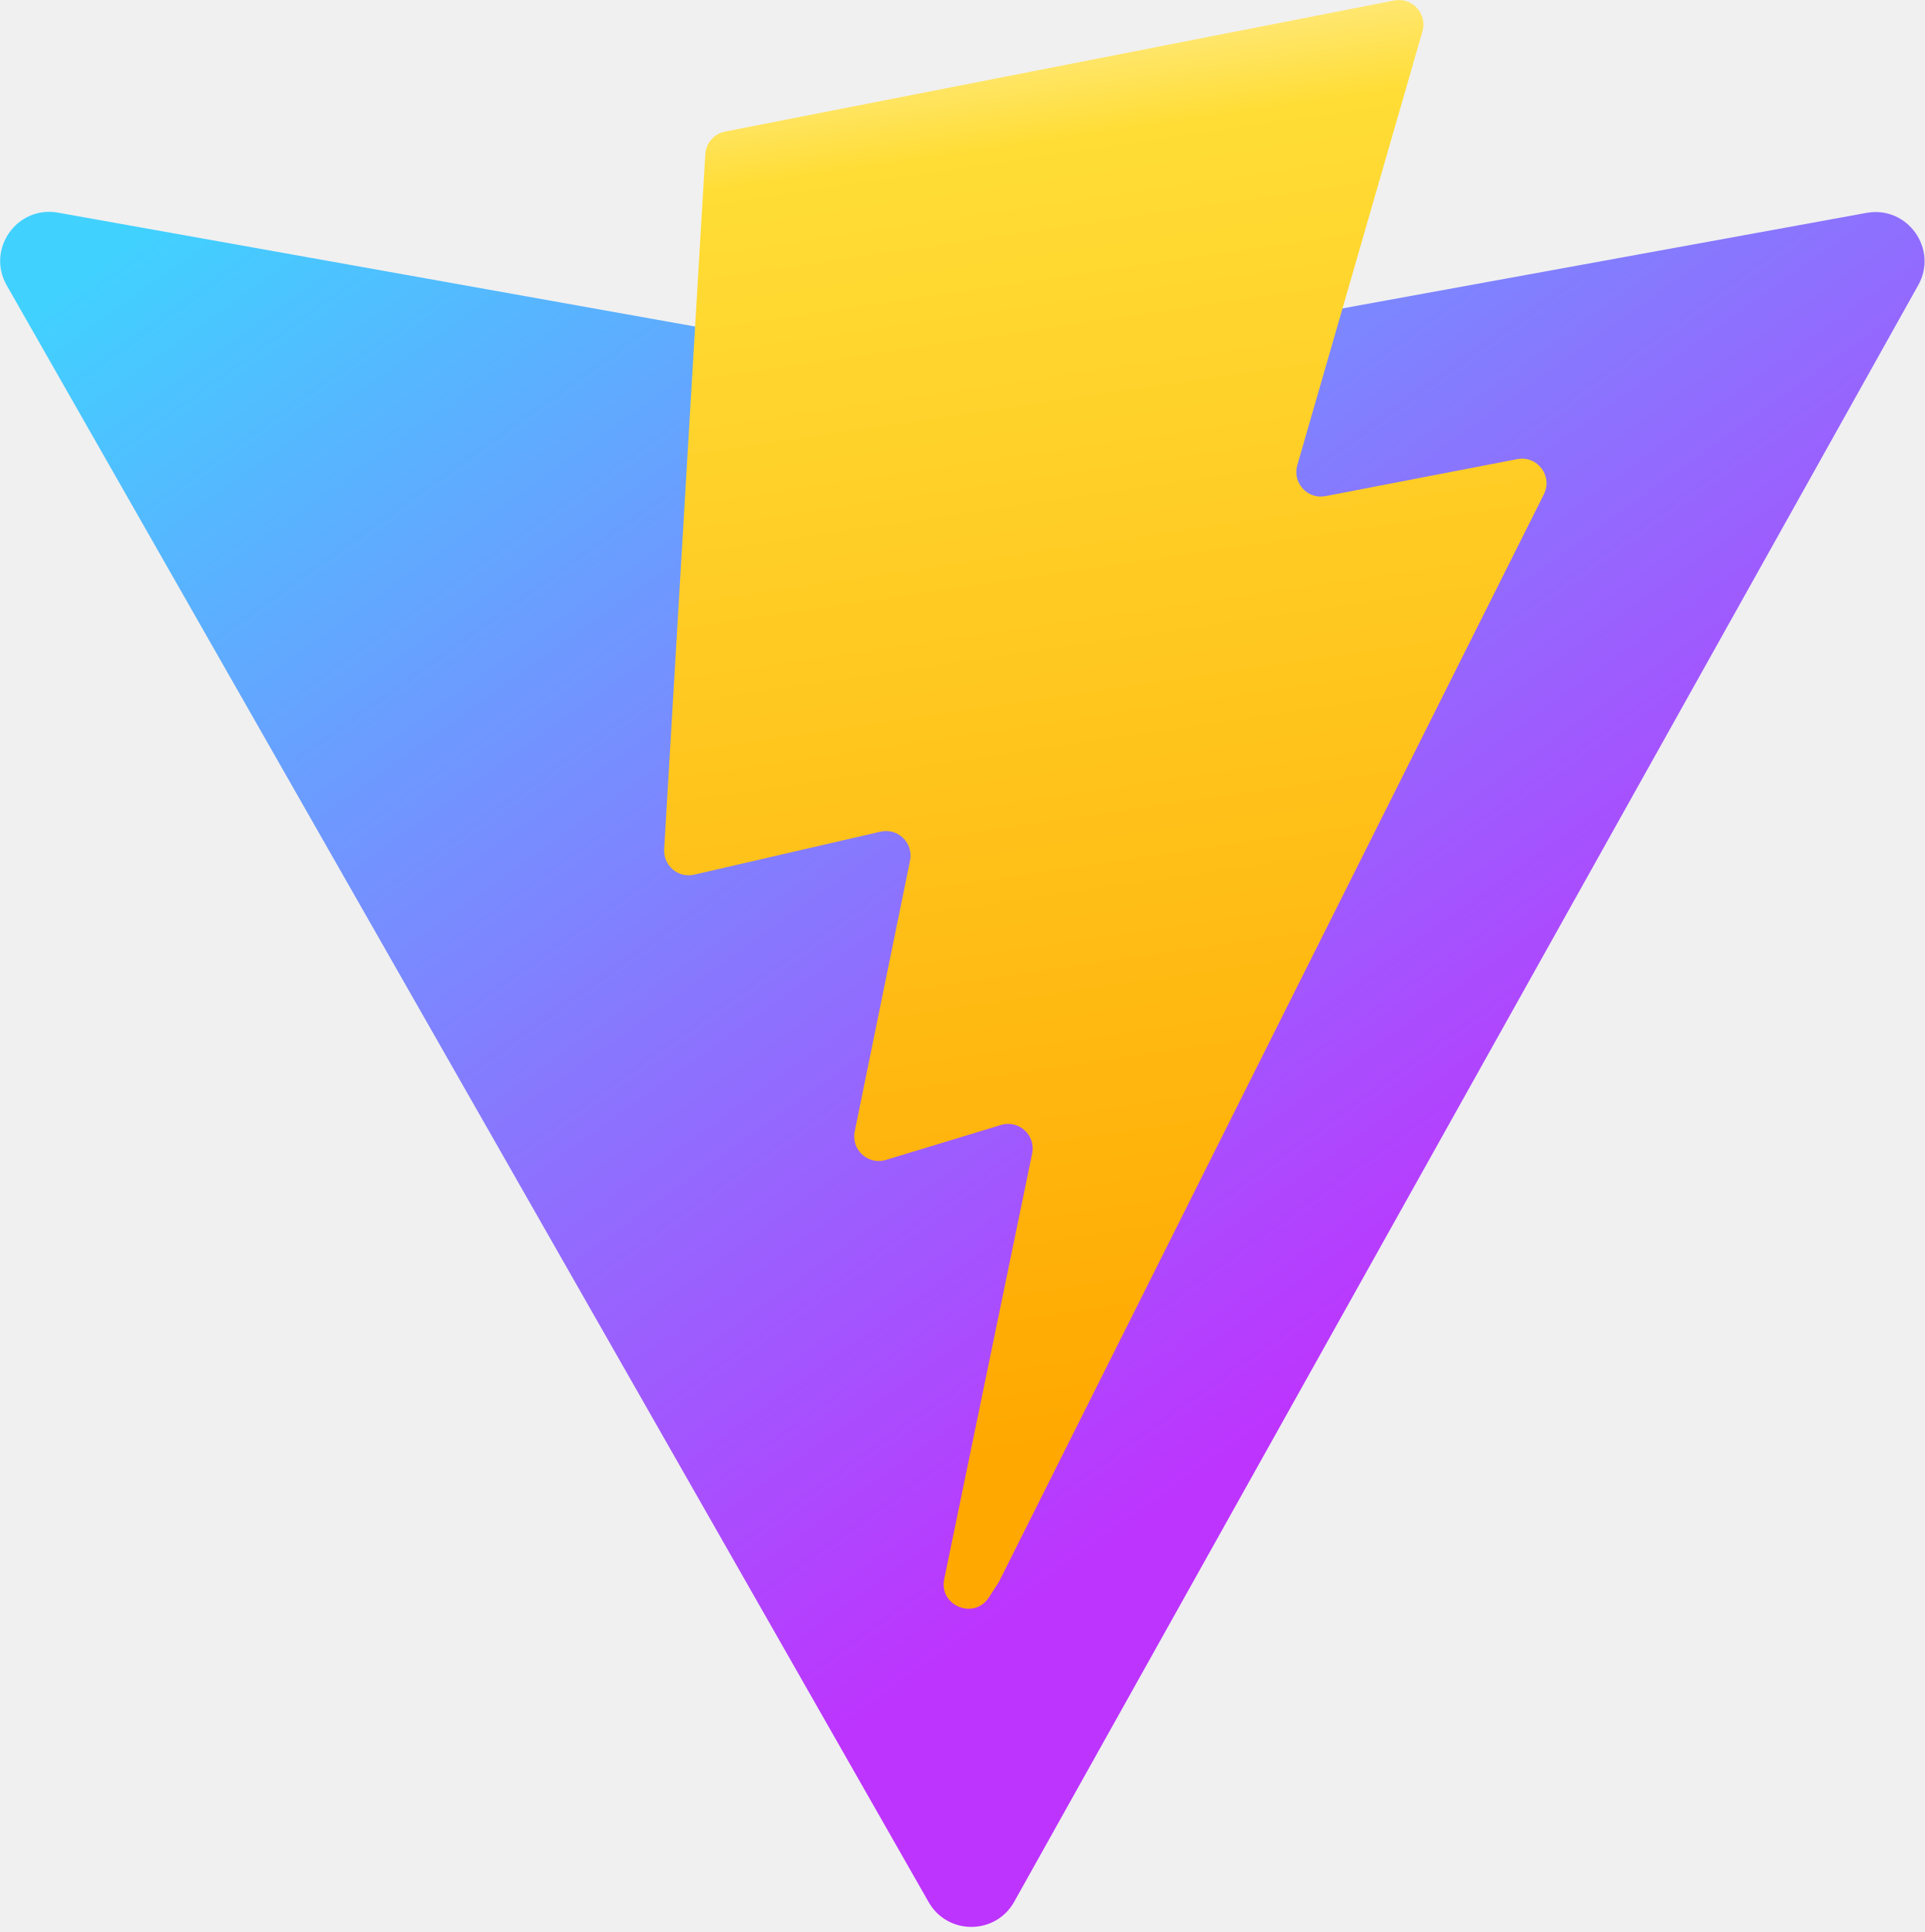
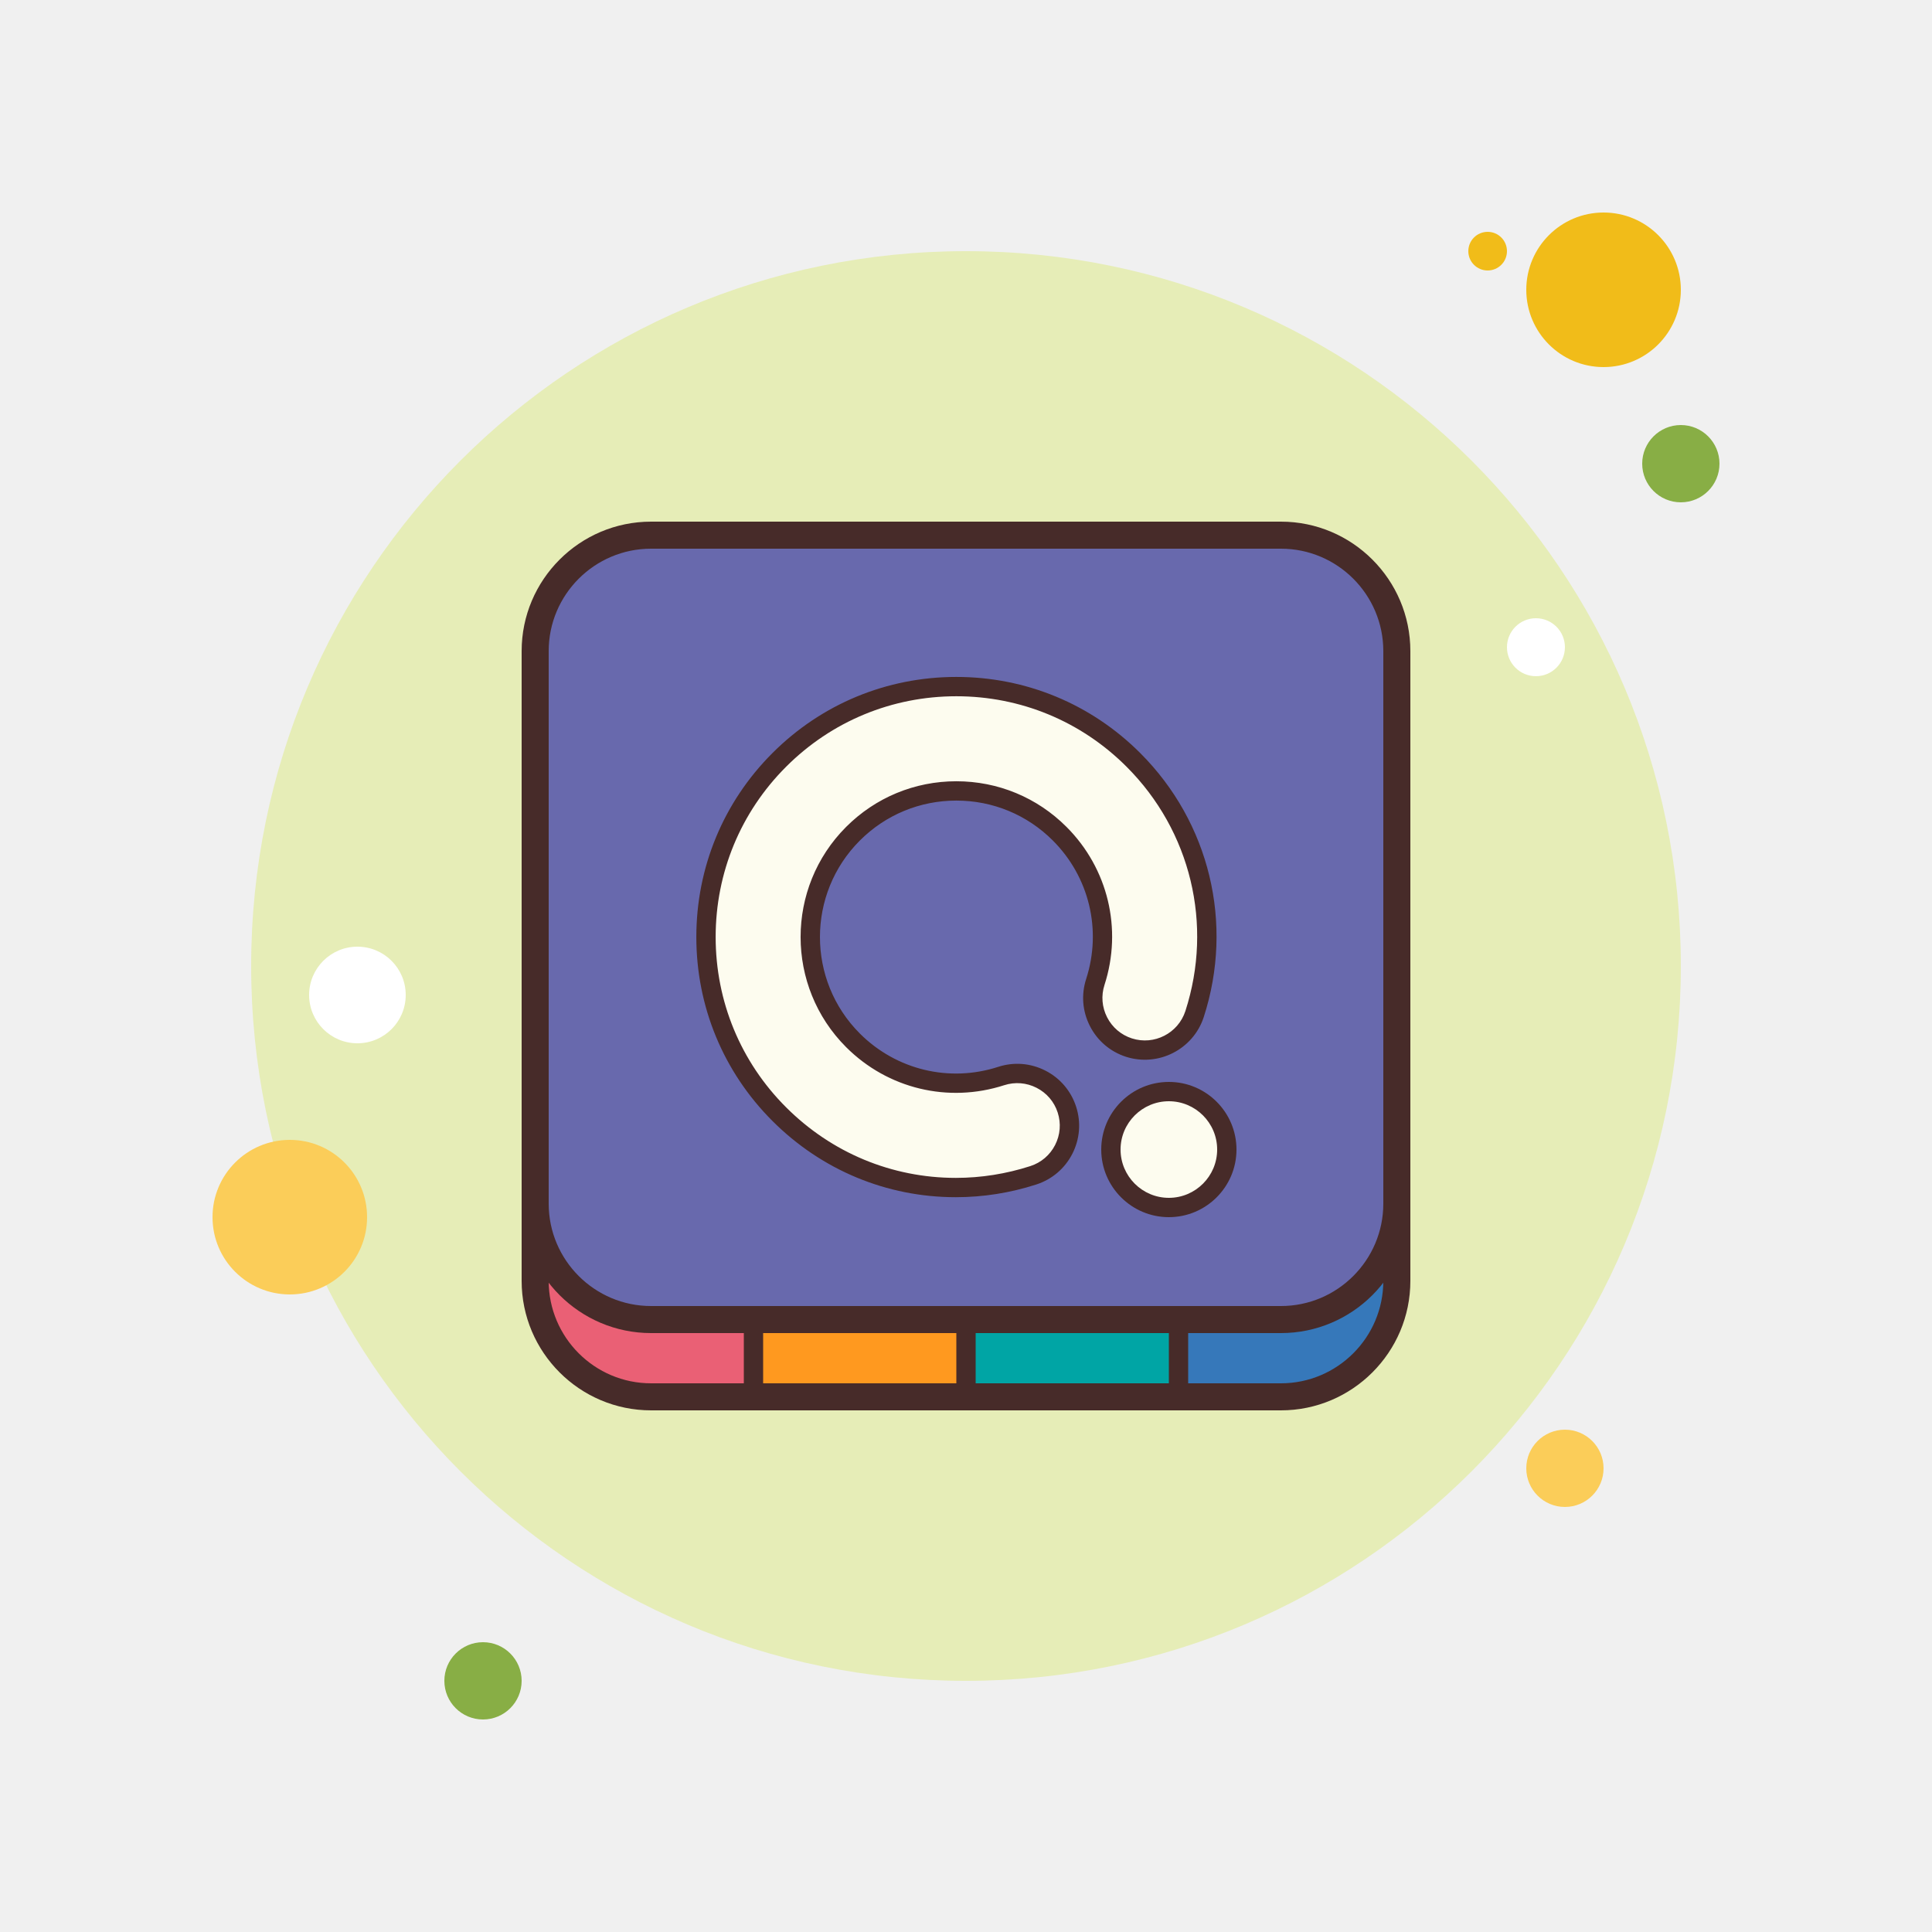
- <svg xmlns="http://www.w3.org/2000/svg" aria-hidden="true" role="img" class="iconify iconify--logos" width="31.88" height="32" preserveAspectRatio="xMidYMid meet" viewBox="0 0 256 257">
-   <defs>
-     <linearGradient id="IconifyId1813088fe1fbc01fb466" x1="-.828%" x2="57.636%" y1="7.652%" y2="78.411%">
-       <stop offset="0%" stop-color="#41D1FF" />
-       <stop offset="100%" stop-color="#BD34FE" />
-     </linearGradient>
-     <linearGradient id="IconifyId1813088fe1fbc01fb467" x1="43.376%" x2="50.316%" y1="2.242%" y2="89.03%">
-       <stop offset="0%" stop-color="#FFEA83" />
-       <stop offset="8.333%" stop-color="#FFDD35" />
-       <stop offset="100%" stop-color="#FFA800" />
-     </linearGradient>
-   </defs>
-   <path fill="url(#IconifyId1813088fe1fbc01fb466)" d="M255.153 37.938L134.897 252.976c-2.483 4.44-8.862 4.466-11.382.048L.875 37.958c-2.746-4.814 1.371-10.646 6.827-9.67l120.385 21.517a6.537 6.537 0 0 0 2.322-.004l117.867-21.483c5.438-.991 9.574 4.796 6.877 9.62Z" />
-   <path fill="url(#IconifyId1813088fe1fbc01fb467)" d="M185.432.063L96.44 17.501a3.268 3.268 0 0 0-2.634 3.014l-5.474 92.456a3.268 3.268 0 0 0 3.997 3.378l24.777-5.718c2.318-.535 4.413 1.507 3.936 3.838l-7.361 36.047c-.495 2.426 1.782 4.5 4.151 3.78l15.304-4.649c2.372-.72 4.652 1.36 4.15 3.788l-11.698 56.621c-.732 3.542 3.979 5.473 5.943 2.437l1.313-2.028l72.516-144.72c1.215-2.423-.88-5.186-3.54-4.672l-25.505 4.922c-2.396.462-4.435-1.77-3.759-4.114l16.646-57.705c.677-2.35-1.37-4.583-3.769-4.113Z" />
+ <svg xmlns="http://www.w3.org/2000/svg" viewBox="0 0 100 100" width="100px" height="100px">
+   <circle cx="77" cy="13" r="1" fill="#f1bc19" />
+   <circle cx="50" cy="50" r="37" fill="#e6edb7" />
+   <circle cx="83" cy="15" r="4" fill="#f1bc19" />
+   <circle cx="87" cy="24" r="2" fill="#88ae45" />
+   <circle cx="81" cy="76" r="2" fill="#fbcd59" />
+   <circle cx="15" cy="63" r="4" fill="#fbcd59" />
+   <circle cx="25" cy="87" r="2" fill="#88ae45" />
+   <circle cx="18.5" cy="51.5" r="2.5" fill="#fff" />
+   <circle cx="79.5" cy="33.5" r="1.5" fill="#fff" />
+   <path fill="#6869ad" d="M66.3,72.3H33.7c-3.314,0-6-2.686-6-6V33.7c0-3.314,2.686-6,6-6h32.6c3.314,0,6,2.686,6,6v32.6 C72.3,69.614,69.614,72.3,66.3,72.3z" />
+   <rect width="11" height="3.5" x="50" y="68.5" fill="#00a5a5" />
+   <path fill="#3678ba" d="M72.3,63v3.3c0,3.31-2.69,6-6,6H61v-4h5.3c3.07,0,5.61-2.32,5.96-5.3H72.3z" />
+   <rect width="11" height="3.5" x="39" y="68.5" fill="#ff991f" transform="rotate(-180 44.5 70.25)" />
+   <path fill="#ea6075" d="M27.7,63v3.3c0,3.31,2.69,6,6,6H39v-4h-5.3c-3.07,0-5.61-2.32-5.96-5.3H27.7z" />
+   <path fill="#472b29" d="M66.3,73H33.7c-3.694,0-6.7-3.006-6.7-6.7V33.7c0-3.694,3.006-6.7,6.7-6.7h32.6 c3.694,0,6.7,3.006,6.7,6.7v32.6C73,69.994,69.994,73,66.3,73z M33.7,28.4c-2.923,0-5.3,2.377-5.3,5.3v32.6 c0,2.922,2.377,5.3,5.3,5.3h32.6c2.923,0,5.3-2.377,5.3-5.3V33.7c0-2.922-2.377-5.3-5.3-5.3H33.7z" />
+   <path fill="#472b29" d="M66.3,69H33.7c-3.694,0-6.7-3.006-6.7-6.7h1.4c0,2.922,2.377,5.3,5.3,5.3h32.6 c2.923,0,5.3-2.377,5.3-5.3H73C73,65.994,69.994,69,66.3,69z" />
+   <path fill="#fdfcef" d="M49.473,61.467c-3.377,0-6.664-1.325-9.14-3.801c-5.054-5.054-5.054-13.279,0.001-18.333 c2.448-2.448,5.703-3.796,9.166-3.796s6.718,1.348,9.166,3.796c3.457,3.456,4.67,8.494,3.166,13.15 c-0.459,1.419-1.982,2.196-3.399,1.739c-1.419-0.458-2.198-1.98-1.739-3.399c0.877-2.716,0.17-5.656-1.846-7.671 c-1.428-1.429-3.328-2.215-5.348-2.215s-3.92,0.786-5.348,2.214c-2.949,2.949-2.949,7.748,0,10.697 c2.017,2.016,4.956,2.726,7.672,1.846c1.414-0.458,2.94,0.32,3.399,1.739c0.459,1.419-0.32,2.94-1.739,3.399 C52.163,61.259,50.81,61.467,49.473,61.467z" />
+   <path fill="#472b29" d="M49.473,61.967c-3.577,0-6.948-1.402-9.493-3.947c-2.539-2.539-3.938-5.92-3.938-9.52 s1.398-6.981,3.938-9.52c2.541-2.542,5.922-3.942,9.52-3.942s6.979,1.4,9.52,3.942c3.591,3.589,4.852,8.822,3.288,13.657 c-0.542,1.678-2.353,2.599-4.027,2.062c-0.813-0.263-1.477-0.827-1.865-1.587c-0.39-0.761-0.46-1.628-0.196-2.442 c0.819-2.537,0.158-5.282-1.724-7.164c-1.334-1.334-3.107-2.068-4.995-2.068c-1.887,0-3.661,0.734-4.995,2.068 c-2.754,2.754-2.754,7.235,0,9.989c1.886,1.885,4.632,2.546,7.164,1.724c0.812-0.263,1.677-0.193,2.44,0.196 c0.762,0.39,1.326,1.052,1.589,1.865c0.264,0.813,0.193,1.68-0.195,2.441c-0.39,0.761-1.052,1.325-1.866,1.588 C52.284,61.746,50.883,61.967,49.473,61.967z M49.5,36.038c-3.33,0-6.46,1.296-8.812,3.649c-2.351,2.35-3.646,5.48-3.646,8.813 s1.294,6.463,3.645,8.813c2.356,2.356,5.477,3.654,8.786,3.654c1.306,0,2.604-0.206,3.857-0.61c0.56-0.181,1.015-0.569,1.282-1.092 c0.268-0.523,0.315-1.119,0.135-1.678s-0.569-1.015-1.093-1.282c-0.524-0.268-1.121-0.314-1.677-0.135 c-2.895,0.937-6.027,0.184-8.18-1.968c-3.144-3.144-3.144-8.259,0-11.403c1.522-1.522,3.548-2.361,5.702-2.361 s4.18,0.838,5.702,2.361c2.148,2.148,2.903,5.282,1.968,8.178c-0.181,0.559-0.133,1.155,0.135,1.679 c0.268,0.523,0.724,0.911,1.282,1.091c1.155,0.372,2.396-0.265,2.77-1.417c1.446-4.476,0.28-9.32-3.044-12.643 C55.96,37.333,52.83,36.038,49.5,36.038z" />
+   <circle cx="60.5" cy="59.5" r="3" fill="#fdfcef" />
+   <path fill="#472b29" d="M60.5,63c-1.93,0-3.5-1.57-3.5-3.5s1.57-3.5,3.5-3.5s3.5,1.57,3.5,3.5S62.43,63,60.5,63z M60.5,57 c-1.379,0-2.5,1.122-2.5,2.5s1.121,2.5,2.5,2.5s2.5-1.122,2.5-2.5S61.879,57,60.5,57z" />
+   <rect width="1" height="4" x="49.5" y="68.3" fill="#472b29" />
+   <rect width="1" height="4" x="60.5" y="68.3" fill="#472b29" />
+   <rect width="1" height="4" x="38.5" y="68.3" fill="#472b29" />
</svg>
